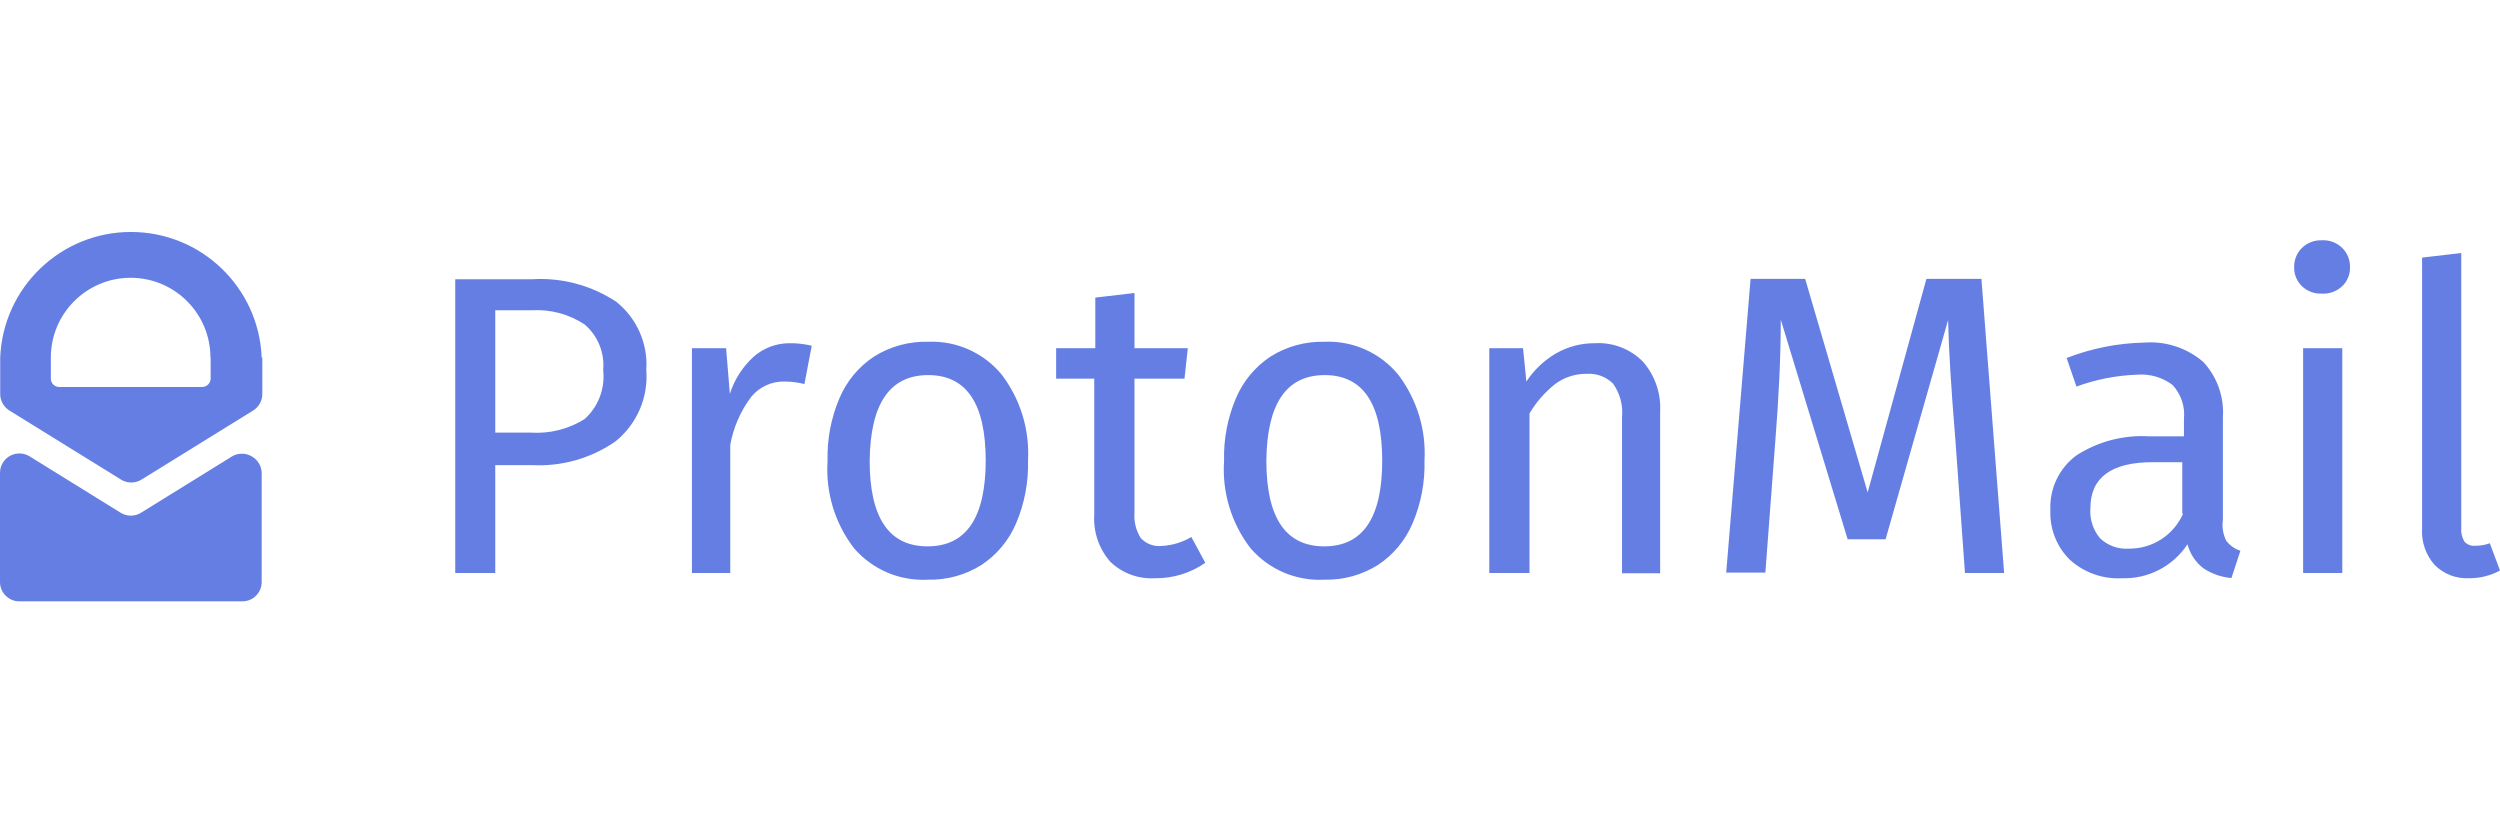
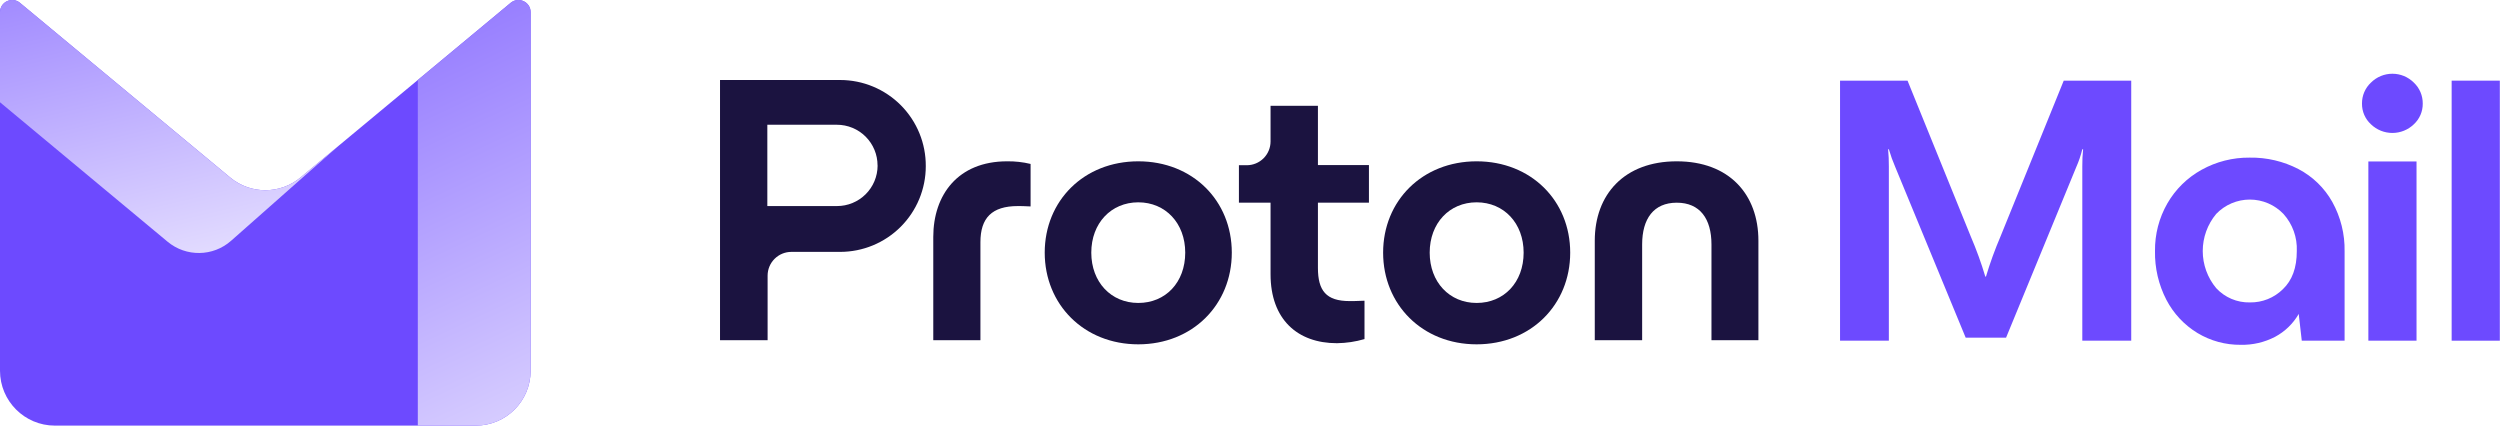
- <svg xmlns="http://www.w3.org/2000/svg" width="384" height="128" version="1.1" viewBox="0 0 101.6 33.867">
-   <g transform="matrix(.84675 0 0 .84675 -.12751 9.4099)" fill="#657ee4" fill-rule="evenodd">
-     <path d="m12.23 10.79a0.93 0.93 0 0 0-0.94 0l-4.36 2.7a0.93 0.93 0 0 1-1 0l-4.36-2.7a0.93 0.93 0 0 0-1.42 0.79v5.24c0 0.514 0.416 0.93 0.93 0.93h10.7a0.93 0.93 0 0 0 0.93-0.93v-5.22a0.93 0.93 0 0 0-0.48-0.81z" />
-     <path d="m12.71 6.05a6.28 6.28 0 0 0-12.55 0v1.75c0 0.322 0.167 0.62 0.44 0.79l5.35 3.31a0.93 0.93 0 0 0 1 0l5.35-3.31a0.93 0.93 0 0 0 0.44-0.79v-1.75zm-2.45 0v1a0.41 0.41 0 0 1-0.41 0.41h-6.85a0.4 0.4 0 0 1-0.41-0.41v-1a3.83 3.83 0 0 1 7.66 0z" />
-     <path d="m29.74 3.38a3.85 3.85 0 0 1 1.43 3.26 4 4 0 0 1-1.49 3.44 6.43 6.43 0 0 1-4 1.13h-1.76v5.18h-1.92v-14.1h3.7a6.56 6.56 0 0 1 4.04 1.09zm-1.53 5.62a2.75 2.75 0 0 0 0.89-2.35 2.57 2.57 0 0 0-0.89-2.19 4.15 4.15 0 0 0-2.55-0.68h-1.74v5.87h1.7a4.33 4.33 0 0 0 2.59-0.65zm10.9-3.52-0.35 1.84a3.87 3.87 0 0 0-0.94-0.12 2 2 0 0 0-1.62 0.74 5.46 5.46 0 0 0-1 2.29v6.16h-1.84v-10.79h1.64l0.18 2.19a4.09 4.09 0 0 1 1.15-1.79 2.61 2.61 0 0 1 1.67-0.64 4.38 4.38 0 0 1 1.11 0.12zm9.12 1.39a6.24 6.24 0 0 1 1.26 4.13 7.17 7.17 0 0 1-0.57 3 4.49 4.49 0 0 1-1.66 2 4.62 4.62 0 0 1-2.58 0.71 4.37 4.37 0 0 1-3.54-1.51 6.2 6.2 0 0 1-1.27-4.2 7.17 7.17 0 0 1 0.57-3 4.49 4.49 0 0 1 1.66-2 4.66 4.66 0 0 1 2.6-0.71 4.34 4.34 0 0 1 3.53 1.58zm-6.34 4.13c0 2.74 0.927 4.11 2.78 4.11s2.783-1.37 2.79-4.11c0-2.74-0.92-4.11-2.76-4.11s-2.777 1.37-2.81 4.11zm16.11 4.9a4.14 4.14 0 0 1-2.42 0.74 2.85 2.85 0 0 1-2.14-0.79 3.14 3.14 0 0 1-0.77-2.28v-6.51h-1.83v-1.46h1.88v-2.43l1.88-0.22v2.65h2.56l-0.16 1.46h-2.4v6.43a2 2 0 0 0 0.3 1.22 1.19 1.19 0 0 0 1 0.38 3.08 3.08 0 0 0 1.43-0.43zm9.26-9.03a6.24 6.24 0 0 1 1.26 4.13 7.17 7.17 0 0 1-0.57 3 4.49 4.49 0 0 1-1.66 2 4.62 4.62 0 0 1-2.58 0.71 4.37 4.37 0 0 1-3.54-1.51 6.2 6.2 0 0 1-1.27-4.2 7.17 7.17 0 0 1 0.57-3 4.49 4.49 0 0 1 1.66-2 4.66 4.66 0 0 1 2.6-0.71 4.34 4.34 0 0 1 3.53 1.58zm-6.33 4.13c0 2.74 0.927 4.11 2.78 4.11s2.78-1.37 2.78-4.11-0.92-4.11-2.76-4.11-2.773 1.37-2.8 4.11zm18.07-4.76a3.38 3.38 0 0 1 0.83 2.42v7.74h-1.83v-7.48a2.39 2.39 0 0 0-0.43-1.62 1.63 1.63 0 0 0-1.27-0.47 2.46 2.46 0 0 0-1.51 0.49 5.09 5.09 0 0 0-1.23 1.41v7.66h-1.93v-10.79h1.62l0.16 1.6a4.25 4.25 0 0 1 1.42-1.35 3.68 3.68 0 0 1 1.87-0.49 3 3 0 0 1 2.3 0.88zm17.34 10.15h-1.88l-0.46-6.39c-0.207-2.5-0.323-4.417-0.35-5.75l-3 10.52h-1.82l-3.21-10.54c0 1.707-0.09 3.68-0.27 5.92l-0.47 6.22h-1.88l1.17-14.1h2.62l3 10.25 2.82-10.25h2.64zm10.66-1.55c0.171 0.227 0.409 0.394 0.68 0.48l-0.43 1.31a2.87 2.87 0 0 1-1.35-0.47 2.15 2.15 0 0 1-0.76-1.15 3.62 3.62 0 0 1-3.14 1.63 3.45 3.45 0 0 1-2.52-0.9 3.15 3.15 0 0 1-0.92-2.35 3.09 3.09 0 0 1 1.24-2.64 5.79 5.79 0 0 1 3.51-0.92h1.66v-0.83a2.09 2.09 0 0 0-0.55-1.64 2.5 2.5 0 0 0-1.7-0.49 9.5 9.5 0 0 0-2.91 0.57l-0.47-1.37a10.85 10.85 0 0 1 3.72-0.74 3.89 3.89 0 0 1 2.84 0.93 3.56 3.56 0 0 1 0.94 2.65v4.93c-0.05 0.342 6e-3 0.69 0.16 1zm-2.11-1.3v-2.47h-1.41c-2 0-3 0.737-3 2.21a2 2 0 0 0 0.47 1.45c0.375 0.35 0.879 0.527 1.39 0.49a2.81 2.81 0 0 0 2.59-1.68zm7.68-12.75c0.245 0.243 0.379 0.575 0.37 0.92a1.21 1.21 0 0 1-0.37 0.91 1.32 1.32 0 0 1-1 0.36 1.29 1.29 0 0 1-0.94-0.36 1.22 1.22 0 0 1-0.37-0.91 1.25 1.25 0 0 1 0.37-0.92c0.25-0.247 0.59-0.38 0.94-0.37a1.3 1.3 0 0 1 1 0.37zm0 4.81v10.79h-1.88v-10.79zm4.43 10.4a2.41 2.41 0 0 1-0.6-1.75v-13l1.88-0.22v13.19a1.1 1.1 0 0 0 0.15 0.66 0.61 0.61 0 0 0 0.52 0.2 1.88 1.88 0 0 0 0.7-0.12l0.49 1.31a3.07 3.07 0 0 1-1.49 0.37 2.18 2.18 0 0 1-1.65-0.64z" fill-rule="nonzero" />
-   </g>
+ <svg xmlns="http://www.w3.org/2000/svg" width="4611" height="785" viewBox="0 0 4611 785" fill="none">
+   <path d="M3393.77 628.366V148.75H3518.26L3634.96 436.342C3645.32 460.412 3654.25 485.07 3661.71 510.19H3662.9C3670.4 485.085 3679.33 460.429 3689.65 436.342L3806.35 148.75H3930.84V628.366H3840.6V307.01C3840.5 296.426 3841 285.846 3842.09 275.318H3840.6C3837.85 286.656 3834.08 297.724 3829.35 308.392L3700.02 622.739H3625.48L3495.75 308.392C3491.08 297.627 3487.09 286.581 3483.8 275.318H3482.42C3483.42 285.852 3483.88 296.429 3483.8 307.01V628.366H3393.77Z" fill="#6D4AFF" />
+   <path d="M4239.47 311.946C4265.6 325.654 4287.2 346.641 4301.66 372.367C4317.16 400.305 4325 431.846 4324.37 463.788V628.367H4245.39L4239.76 579.003C4229.46 596.899 4214.34 611.54 4196.12 621.258C4176.6 631.406 4154.84 636.465 4132.84 635.969C4104.75 636.251 4077.14 628.732 4053.07 614.249C4028.72 599.465 4008.88 578.296 3995.71 553.038C3981.32 525.239 3974.1 494.293 3974.68 462.999C3974.29 432.197 3982.16 401.855 3997.49 375.131C4012.47 349.157 4034.24 327.756 4060.47 313.23C4087.63 298.137 4118.26 290.379 4149.33 290.72C4180.67 290.176 4211.66 297.473 4239.47 311.946V311.946ZM4210.54 533.391C4227.72 517.002 4236.21 493.9 4236.21 463.097C4237.29 437.923 4228.46 413.327 4211.62 394.581C4203.61 386.204 4193.97 379.537 4183.31 374.982C4172.65 370.428 4161.17 368.079 4149.57 368.079C4137.98 368.079 4126.5 370.428 4115.84 374.982C4105.17 379.537 4095.54 386.204 4087.52 394.581C4071.51 413.783 4062.74 437.995 4062.74 462.999C4062.74 488.002 4071.51 512.214 4087.52 531.417C4095.43 539.974 4105.06 546.75 4115.78 551.295C4126.51 555.84 4138.08 558.05 4149.72 557.777C4160.97 557.965 4172.15 555.905 4182.59 551.718C4193.03 547.53 4202.54 541.299 4210.54 533.391V533.391Z" fill="#6D4AFF" />
+   <path d="M4373.04 229.311C4367.73 224.46 4363.5 218.538 4360.64 211.935C4357.78 205.333 4356.35 198.199 4356.45 191.005C4356.37 183.756 4357.81 176.569 4360.66 169.905C4363.52 163.242 4367.73 157.247 4373.04 152.304C4383.53 141.862 4397.73 136 4412.53 136C4427.33 136 4441.53 141.862 4452.02 152.304C4457.29 157.267 4461.48 163.268 4464.32 169.928C4467.15 176.589 4468.58 183.765 4468.51 191.005C4468.6 198.189 4467.18 205.312 4464.34 211.911C4461.5 218.511 4457.3 224.439 4452.02 229.311C4441.41 239.519 4427.25 245.221 4412.53 245.221C4397.8 245.221 4383.65 239.519 4373.04 229.311ZM4457.05 628.366H4368.2V297.828H4457.05V628.366Z" fill="#6D4AFF" />
+   <path d="M4610.68 628.366H4521.82V148.75H4610.68V628.366Z" fill="#6D4AFF" />
+   <path d="M1549.54 147.559H1328V627.471H1415.77V508.406C1415.77 496.78 1420.39 485.631 1428.61 477.41C1436.83 469.19 1447.98 464.571 1459.6 464.571H1549.54C1591.44 464.571 1631.62 447.929 1661.24 418.305C1690.86 388.681 1707.51 348.502 1707.51 306.608C1707.65 285.773 1703.67 265.115 1695.8 245.824C1687.92 226.534 1676.31 208.992 1661.63 194.208C1646.94 179.425 1629.48 167.692 1610.25 159.686C1591.01 151.68 1570.38 147.558 1549.54 147.559ZM1618.65 305.522C1618.57 325.352 1610.63 344.341 1596.56 358.317C1582.49 372.293 1563.45 380.113 1543.62 380.061H1415.27V230.094H1543.62C1553.46 230.094 1563.2 232.033 1572.3 235.798C1581.39 239.564 1589.65 245.084 1596.61 252.042C1603.56 259 1609.08 267.261 1612.85 276.352C1616.62 285.444 1618.55 295.188 1618.55 305.028L1618.65 305.522Z" fill="#1B1340" />
+   <path d="M1721.33 627.476V437.13C1721.33 359.432 1766.74 297.53 1857.47 297.53C1872.06 297.319 1886.63 298.944 1900.81 302.367V380.757C1890.45 380.066 1881.07 380.066 1877.41 380.066C1829.33 380.066 1808.3 401.983 1808.3 446.707V627.476H1721.33Z" fill="#1B1340" />
+   <path d="M1926.88 465.96C1926.88 370.392 1999.05 297.531 2099.46 297.531C2199.86 297.531 2271.93 370.194 2271.93 465.96C2271.93 561.725 2199.76 635.079 2099.46 635.079C1999.15 635.079 1926.88 561.527 1926.88 465.96ZM2186.04 465.96C2186.04 411.66 2149.61 373.156 2099.46 373.156C2049.3 373.156 2012.77 411.66 2012.77 465.96C2012.77 520.26 2049.2 558.763 2099.46 558.763C2149.71 558.763 2186.04 520.951 2186.04 465.96Z" fill="#1B1340" />
+   <path d="M2524.87 373.845H2430.78V494.094C2430.78 536.053 2445.89 555.305 2489.13 555.305C2493.28 555.305 2503.64 555.305 2516.68 554.614V625.401C2500.15 630.24 2483.05 632.797 2465.83 633.003C2392.97 633.003 2343.41 588.971 2343.41 505.843V373.845H2285.06V304.736H2299.58C2311.2 304.736 2322.35 300.117 2330.57 291.897C2338.79 283.676 2343.41 272.526 2343.41 260.901V195.148H2430.78V304.439H2524.87V373.845Z" fill="#1B1340" />
+   <path d="M2551.03 465.96C2551.03 370.392 2623.2 297.531 2723.51 297.531C2823.81 297.531 2896.08 370.194 2896.08 465.96C2896.08 561.725 2823.91 635.079 2723.51 635.079C2623.1 635.079 2551.03 561.527 2551.03 465.96ZM2810.19 465.96C2810.19 411.66 2773.76 373.156 2723.51 373.156C2673.26 373.156 2636.92 411.66 2636.92 465.96C2636.92 520.26 2673.35 558.763 2723.51 558.763C2773.66 558.763 2810.19 520.951 2810.19 465.96Z" fill="#1B1340" />
+   <path d="M2941.4 627.477V443.944C2941.4 358.742 2995.7 297.531 3092.65 297.531C3189.6 297.531 3243.21 358.742 3243.21 443.944V627.477H3156.63V450.854C3156.63 403.367 3135.3 373.847 3092.65 373.847C3050 373.847 3028.77 403.465 3028.77 450.854V627.477H2941.4Z" fill="#1B1340" />
+   <path d="M0 22.554C0 3.486 22.212 -6.946 36.874 5.236L424.677 327.46C462.177 358.619 516.546 358.619 554.046 327.46L941.85 5.236C956.511 -6.946 978.723 3.486 978.723 22.554V683.7C978.723 739.646 933.393 785 877.476 785H101.247C45.33 785 0 739.646 0 683.7V22.554Z" fill="#6D4AFF" />
+   <path fill-rule="evenodd" clip-rule="evenodd" d="M621.492 271.42L621.546 271.464L426.244 444.071C392.975 473.475 343.246 474.216 309.116 445.817L0 188.604V22.554C0 3.486 22.212 -6.946 36.874 5.236L424.677 327.46C462.177 358.619 516.546 358.619 554.046 327.46L621.492 271.42Z" fill="url(#paint0_linear_6138_150267)" />
+   <path fill-rule="evenodd" clip-rule="evenodd" d="M770.604 147.526V785H877.476C933.393 785 978.723 739.642 978.723 683.699V22.555C978.723 3.487 956.51 -6.947 941.849 5.237L770.604 147.526Z" fill="url(#paint1_linear_6138_150267)" />
+   <defs>
+     <linearGradient id="paint0_linear_6138_150267" x1="738.261" y1="384.02" x2="514.95" y2="-568.829" gradientUnits="userSpaceOnUse">
+       <stop stop-color="#E2DBFF" />
+       <stop offset="1" stop-color="#6D4AFF" />
+     </linearGradient>
+     <linearGradient id="paint1_linear_6138_150267" x1="1276.84" y1="1301.35" x2="514.868" y2="-325.532" gradientUnits="userSpaceOnUse">
+       <stop offset="0.271" stop-color="#E2DBFF" />
+       <stop offset="1" stop-color="#6D4AFF" />
+     </linearGradient>
+   </defs>
</svg>
